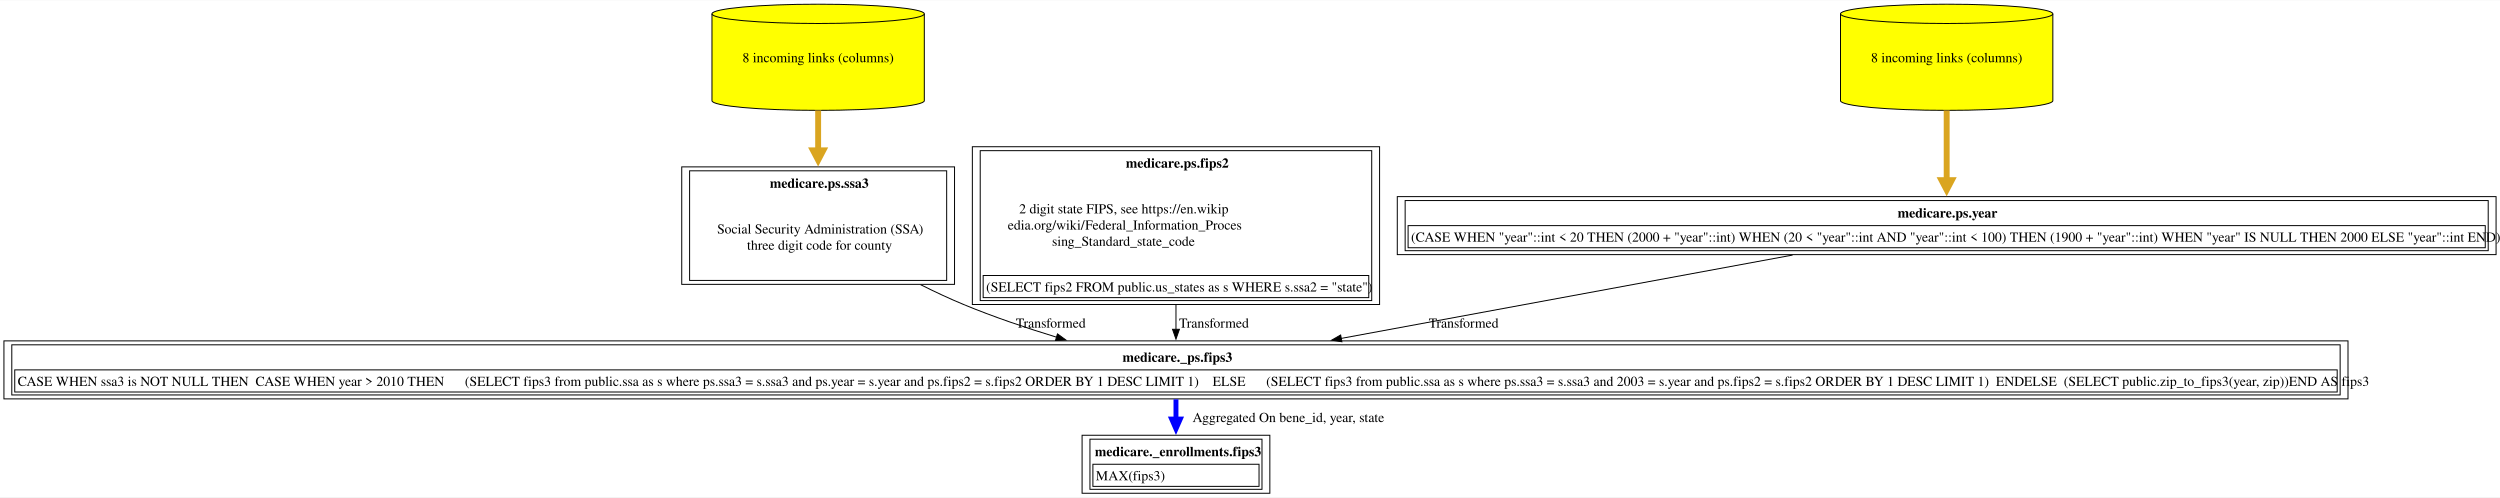
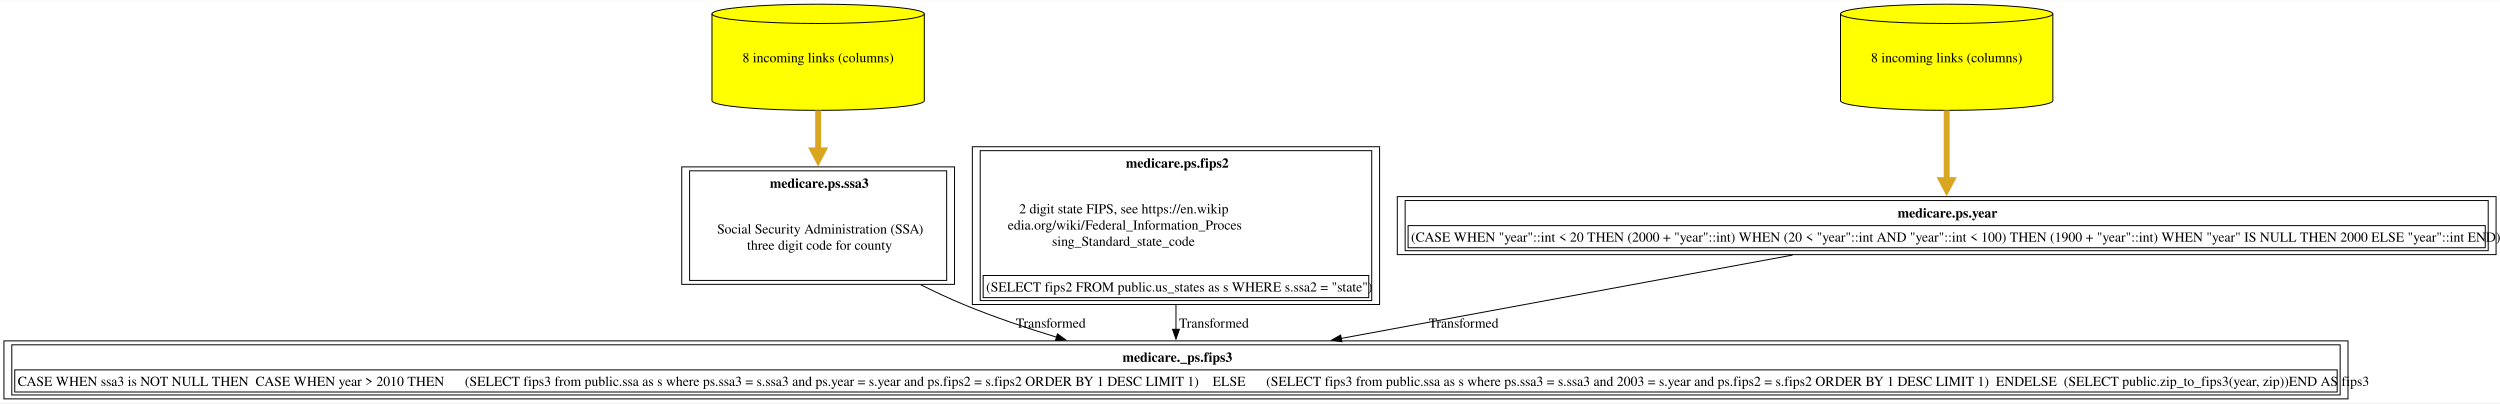
- <svg xmlns="http://www.w3.org/2000/svg" xmlns:xlink="http://www.w3.org/1999/xlink" width="2543pt" height="506pt" viewBox="0.00 0.00 2543.12 505.50">
-   <g id="graph0" class="graph" transform="scale(1 1) rotate(0) translate(4 501.5)">
-     <polygon fill="white" stroke="none" points="-4,4 -4,-501.5 2539.12,-501.5 2539.12,4 -4,4" />
+ <svg xmlns="http://www.w3.org/2000/svg" xmlns:xlink="http://www.w3.org/1999/xlink" width="2543pt" height="410pt" viewBox="0.00 0.00 2543.12 409.50">
+   <g id="graph0" class="graph" transform="scale(1 1) rotate(0) translate(4 405.5)">
+     <polygon fill="white" stroke="none" points="-4,4 -4,-405.5 2539.12,-405.5 2539.12,4 -4,4" />
    <g id="node1" class="node">
      <g id="a_node1">
-         <a xlink:href="../medicare._enrollments/fips3.html" xlink:title="&lt;TABLE&gt;" target="_blank">
-           <polygon fill="none" stroke="black" points="1287.75,-59 1096.75,-59 1096.75,0 1287.75,0 1287.75,-59" />
-           <text text-anchor="start" x="1109.75" y="-37.7" font-family="Times,serif" font-weight="bold" font-size="14.00">medicare._enrollments.fips3</text>
-           <polygon fill="none" stroke="black" points="1107.75,-7 1107.75,-29.5 1276.75,-29.5 1276.75,-7 1107.75,-7" />
-           <text text-anchor="start" x="1110.75" y="-13.2" font-family="Times,serif" font-size="14.00">MAX(fips3)</text>
-           <polygon fill="none" stroke="black" points="1104.75,-4 1104.75,-55 1279.75,-55 1279.75,-4 1104.75,-4" />
+         <a xlink:href="../medicare._ps/fips3.html" xlink:title="&lt;TABLE&gt;" target="_blank">
+           <polygon fill="none" stroke="black" points="2384.5,-59 0,-59 0,0 2384.5,0 2384.5,-59" />
+           <text text-anchor="start" x="1137.88" y="-37.7" font-family="Times,serif" font-weight="bold" font-size="14.00">medicare._ps.fips3</text>
+           <polygon fill="none" stroke="black" points="11,-7 11,-29.5 2373.5,-29.5 2373.5,-7 11,-7" />
+           <text text-anchor="start" x="14" y="-13.2" font-family="Times,serif" font-size="14.00">CASE WHEN ssa3 is NOT NULL THEN  CASE WHEN year &gt; 2010 THEN      (SELECT fips3 from public.ssa as s where ps.ssa3 = s.ssa3 and ps.year = s.year and ps.fips2 = s.fips2 ORDER BY 1 DESC LIMIT 1)    ELSE      (SELECT fips3 from public.ssa as s where ps.ssa3 = s.ssa3 and 2003 = s.year and ps.fips2 = s.fips2 ORDER BY 1 DESC LIMIT 1)  ENDELSE  (SELECT public.zip_to_fips3(year, zip))END AS fips3</text>
+           <polygon fill="none" stroke="black" points="8,-4 8,-55 2376.5,-55 2376.5,-4 8,-4" />
        </a>
      </g>
    </g>
    <g id="node2" class="node">
      <g id="a_node2">
-         <a xlink:href="../medicare._ps/fips3.html" xlink:title="&lt;TABLE&gt;" target="_blank">
-           <polygon fill="none" stroke="black" points="2384.5,-155 0,-155 0,-96 2384.5,-96 2384.5,-155" />
-           <text text-anchor="start" x="1137.88" y="-133.7" font-family="Times,serif" font-weight="bold" font-size="14.00">medicare._ps.fips3</text>
-           <polygon fill="none" stroke="black" points="11,-103 11,-125.5 2373.5,-125.5 2373.5,-103 11,-103" />
-           <text text-anchor="start" x="14" y="-109.2" font-family="Times,serif" font-size="14.00">CASE WHEN ssa3 is NOT NULL THEN  CASE WHEN year &gt; 2010 THEN      (SELECT fips3 from public.ssa as s where ps.ssa3 = s.ssa3 and ps.year = s.year and ps.fips2 = s.fips2 ORDER BY 1 DESC LIMIT 1)    ELSE      (SELECT fips3 from public.ssa as s where ps.ssa3 = s.ssa3 and 2003 = s.year and ps.fips2 = s.fips2 ORDER BY 1 DESC LIMIT 1)  ENDELSE  (SELECT public.zip_to_fips3(year, zip))END AS fips3</text>
-           <polygon fill="none" stroke="black" points="8,-100 8,-151 2376.5,-151 2376.5,-100 8,-100" />
+         <a xlink:href="../medicare.ps/ssa3.html" xlink:title="&lt;TABLE&gt;" target="_blank">
+           <polygon fill="none" stroke="black" points="967,-236 689.5,-236 689.5,-116.5 967,-116.5 967,-236" />
+           <text text-anchor="start" x="779.12" y="-214.7" font-family="Times,serif" font-weight="bold" font-size="14.00">medicare.ps.ssa3</text>
+           <text text-anchor="start" x="725.5" y="-168.2" font-family="Times,serif" font-size="14.00">Social Security Administration (SSA)</text>
+           <text text-anchor="start" x="755.88" y="-151.7" font-family="Times,serif" font-size="14.00">three digit code for county</text>
+           <polygon fill="none" stroke="black" points="697.5,-120.5 697.5,-232 959,-232 959,-120.5 697.5,-120.5" />
        </a>
      </g>
    </g>
    <g id="edge1" class="edge">
-       <path fill="none" stroke="blue" stroke-width="5" d="M1192.25,-95.53C1192.25,-89.13 1192.25,-82.2 1192.25,-75.33" />
-       <polygon fill="blue" stroke="blue" stroke-width="5" points="1196.63,-75.45 1192.25,-65.45 1187.88,-75.45 1196.63,-75.45" />
-       <text text-anchor="middle" x="1306.62" y="-72.45" font-family="Times,serif" font-size="14.00">	  Aggregated On bene_id, year, state</text>
+       <path fill="none" stroke="black" d="M932.52,-116.15C947,-108.91 961.85,-101.97 976.25,-96 1006.28,-83.55 1039.54,-72.29 1070.77,-62.75" />
+       <polygon fill="black" stroke="black" points="1071.71,-66.13 1080.27,-59.89 1069.69,-59.42 1071.71,-66.13" />
+       <text text-anchor="middle" x="1064.88" y="-72.45" font-family="Times,serif" font-size="14.00">  Transformed</text>
    </g>
    <g id="node3" class="node">
      <g id="a_node3">
-         <a xlink:href="../medicare.ps/ssa3.html" xlink:title="&lt;TABLE&gt;" target="_blank">
-           <polygon fill="none" stroke="black" points="967,-332 689.5,-332 689.5,-212.5 967,-212.5 967,-332" />
-           <text text-anchor="start" x="779.12" y="-310.7" font-family="Times,serif" font-weight="bold" font-size="14.00">medicare.ps.ssa3</text>
-           <text text-anchor="start" x="725.5" y="-264.2" font-family="Times,serif" font-size="14.00">Social Security Administration (SSA)</text>
-           <text text-anchor="start" x="755.88" y="-247.7" font-family="Times,serif" font-size="14.00">three digit code for county</text>
-           <polygon fill="none" stroke="black" points="697.5,-216.5 697.5,-328 959,-328 959,-216.5 697.5,-216.5" />
+         <a xlink:href="../medicare.ps/ssa3.html" xlink:title="8 incoming links (columns)" target="_blank">
+           <path fill="yellow" stroke="black" d="M936.25,-391.68C936.25,-397.1 887.84,-401.5 828.25,-401.5 768.66,-401.5 720.25,-397.1 720.25,-391.68 720.25,-391.68 720.25,-303.32 720.25,-303.32 720.25,-297.9 768.66,-293.5 828.25,-293.5 887.84,-293.5 936.25,-297.9 936.25,-303.32 936.25,-303.32 936.25,-391.68 936.25,-391.68" />
+           <path fill="none" stroke="black" d="M936.25,-391.68C936.25,-386.26 887.84,-381.86 828.25,-381.86 768.66,-381.86 720.25,-386.26 720.25,-391.68" />
+           <text text-anchor="middle" x="828.25" y="-342.45" font-family="Times,serif" font-size="14.00">8 incoming links (columns)</text>
        </a>
      </g>
    </g>
    <g id="edge2" class="edge">
-       <path fill="none" stroke="black" d="M932.52,-212.15C947,-204.91 961.85,-197.97 976.25,-192 1006.28,-179.55 1039.54,-168.29 1070.77,-158.75" />
-       <polygon fill="black" stroke="black" points="1071.71,-162.13 1080.27,-155.89 1069.69,-155.42 1071.71,-162.13" />
-       <text text-anchor="middle" x="1064.88" y="-168.45" font-family="Times,serif" font-size="14.00">  Transformed</text>
+       <path fill="none" stroke="goldenrod" stroke-width="6" d="M828.25,-293.41C828.25,-280.38 828.25,-266.19 828.25,-252.34" />
+       <polygon fill="goldenrod" stroke="goldenrod" stroke-width="6" points="833.5,-252.79 828.25,-242.79 823,-252.79 833.5,-252.79" />
    </g>
    <g id="node4" class="node">
      <g id="a_node4">
-         <a xlink:href="../medicare.ps/ssa3.html" xlink:title="8 incoming links (columns)" target="_blank">
-           <path fill="yellow" stroke="black" d="M936.25,-487.68C936.25,-493.1 887.84,-497.5 828.25,-497.5 768.66,-497.5 720.25,-493.1 720.25,-487.68 720.25,-487.68 720.25,-399.32 720.25,-399.32 720.25,-393.9 768.66,-389.5 828.25,-389.5 887.84,-389.5 936.25,-393.9 936.25,-399.32 936.25,-399.32 936.25,-487.68 936.25,-487.68" />
-           <path fill="none" stroke="black" d="M936.25,-487.68C936.25,-482.26 887.84,-477.86 828.25,-477.86 768.66,-477.86 720.25,-482.26 720.25,-487.68" />
-           <text text-anchor="middle" x="828.25" y="-438.45" font-family="Times,serif" font-size="14.00">8 incoming links (columns)</text>
+         <a xlink:href="../medicare.ps/fips2.html" xlink:title="&lt;TABLE&gt;" target="_blank">
+           <polygon fill="none" stroke="black" points="1399.38,-256.5 985.12,-256.5 985.12,-96 1399.38,-96 1399.38,-256.5" />
+           <text text-anchor="start" x="1141.25" y="-235.2" font-family="Times,serif" font-weight="bold" font-size="14.00">medicare.ps.fips2</text>
+           <text text-anchor="start" x="1032.75" y="-188.7" font-family="Times,serif" font-size="14.00">2 digit state FIPS, see https://en.wikip</text>
+           <text text-anchor="start" x="1021.12" y="-172.2" font-family="Times,serif" font-size="14.00">edia.org/wiki/Federal_Information_Proces</text>
+           <text text-anchor="start" x="1066.12" y="-155.7" font-family="Times,serif" font-size="14.00">sing_Standard_state_code</text>
+           <polygon fill="none" stroke="black" points="996.12,-103 996.12,-125.5 1388.38,-125.5 1388.38,-103 996.12,-103" />
+           <text text-anchor="start" x="999.12" y="-109.2" font-family="Times,serif" font-size="14.00">(SELECT fips2 FROM public.us_states as s WHERE s.ssa2 = "state")</text>
+           <polygon fill="none" stroke="black" points="993.12,-100 993.12,-252.5 1391.38,-252.5 1391.38,-100 993.12,-100" />
        </a>
      </g>
    </g>
    <g id="edge3" class="edge">
-       <path fill="none" stroke="goldenrod" stroke-width="6" d="M828.25,-389.41C828.25,-376.38 828.25,-362.19 828.25,-348.34" />
-       <polygon fill="goldenrod" stroke="goldenrod" stroke-width="6" points="833.5,-348.79 828.25,-338.79 823,-348.79 833.5,-348.79" />
+       <path fill="none" stroke="black" d="M1192.25,-95.68C1192.25,-87.04 1192.25,-78.54 1192.25,-70.68" />
+       <polygon fill="black" stroke="black" points="1195.75,-70.81 1192.25,-60.81 1188.75,-70.81 1195.75,-70.81" />
+       <text text-anchor="middle" x="1230.88" y="-72.45" font-family="Times,serif" font-size="14.00">  Transformed</text>
    </g>
    <g id="node5" class="node">
      <g id="a_node5">
-         <a xlink:href="../medicare.ps/fips2.html" xlink:title="&lt;TABLE&gt;" target="_blank">
-           <polygon fill="none" stroke="black" points="1399.38,-352.5 985.12,-352.5 985.12,-192 1399.38,-192 1399.38,-352.5" />
-           <text text-anchor="start" x="1141.25" y="-331.2" font-family="Times,serif" font-weight="bold" font-size="14.00">medicare.ps.fips2</text>
-           <text text-anchor="start" x="1032.75" y="-284.7" font-family="Times,serif" font-size="14.00">2 digit state FIPS, see https://en.wikip</text>
-           <text text-anchor="start" x="1021.12" y="-268.2" font-family="Times,serif" font-size="14.00">edia.org/wiki/Federal_Information_Proces</text>
-           <text text-anchor="start" x="1066.12" y="-251.7" font-family="Times,serif" font-size="14.00">sing_Standard_state_code</text>
-           <polygon fill="none" stroke="black" points="996.12,-199 996.12,-221.5 1388.38,-221.5 1388.38,-199 996.12,-199" />
-           <text text-anchor="start" x="999.12" y="-205.2" font-family="Times,serif" font-size="14.00">(SELECT fips2 FROM public.us_states as s WHERE s.ssa2 = "state")</text>
-           <polygon fill="none" stroke="black" points="993.12,-196 993.12,-348.5 1391.38,-348.5 1391.38,-196 993.12,-196" />
+         <a xlink:href="../medicare.ps/year.html" xlink:title="&lt;TABLE&gt;" target="_blank">
+           <polygon fill="none" stroke="black" points="2535.12,-205.75 1417.38,-205.75 1417.38,-146.75 2535.12,-146.75 2535.12,-205.75" />
+           <text text-anchor="start" x="1926.38" y="-184.45" font-family="Times,serif" font-weight="bold" font-size="14.00">medicare.ps.year</text>
+           <polygon fill="none" stroke="black" points="1428.38,-153.75 1428.38,-176.25 2524.12,-176.25 2524.12,-153.75 1428.38,-153.75" />
+           <text text-anchor="start" x="1431.38" y="-159.95" font-family="Times,serif" font-size="14.00">(CASE WHEN "year"::int &lt; 20 THEN (2000 + "year"::int) WHEN (20 &lt; "year"::int AND "year"::int &lt; 100) THEN (1900 + "year"::int) WHEN "year" IS NULL THEN 2000 ELSE "year"::int END)</text>
+           <polygon fill="none" stroke="black" points="1425.38,-150.75 1425.38,-201.75 2527.12,-201.75 2527.12,-150.75 1425.38,-150.75" />
        </a>
      </g>
    </g>
    <g id="edge4" class="edge">
-       <path fill="none" stroke="black" d="M1192.25,-191.68C1192.25,-183.04 1192.25,-174.54 1192.25,-166.68" />
-       <polygon fill="black" stroke="black" points="1195.75,-166.81 1192.25,-156.81 1188.75,-166.81 1195.75,-166.81" />
-       <text text-anchor="middle" x="1230.88" y="-168.45" font-family="Times,serif" font-size="14.00">  Transformed</text>
+       <path fill="none" stroke="black" d="M1819.48,-146.31C1686.46,-121.75 1496.08,-86.6 1360.02,-61.47" />
+       <polygon fill="black" stroke="black" points="1361.04,-58.1 1350.57,-59.73 1359.77,-64.99 1361.04,-58.1" />
+       <text text-anchor="middle" x="1484.88" y="-72.45" font-family="Times,serif" font-size="14.00">  Transformed</text>
    </g>
    <g id="node6" class="node">
      <g id="a_node6">
-         <a xlink:href="../medicare.ps/year.html" xlink:title="&lt;TABLE&gt;" target="_blank">
-           <polygon fill="none" stroke="black" points="2535.12,-301.75 1417.38,-301.75 1417.38,-242.75 2535.12,-242.75 2535.12,-301.75" />
-           <text text-anchor="start" x="1926.38" y="-280.45" font-family="Times,serif" font-weight="bold" font-size="14.00">medicare.ps.year</text>
-           <polygon fill="none" stroke="black" points="1428.38,-249.75 1428.38,-272.25 2524.12,-272.25 2524.12,-249.75 1428.38,-249.75" />
-           <text text-anchor="start" x="1431.38" y="-255.95" font-family="Times,serif" font-size="14.00">(CASE WHEN "year"::int &lt; 20 THEN (2000 + "year"::int) WHEN (20 &lt; "year"::int AND "year"::int &lt; 100) THEN (1900 + "year"::int) WHEN "year" IS NULL THEN 2000 ELSE "year"::int END)</text>
-           <polygon fill="none" stroke="black" points="1425.38,-246.75 1425.38,-297.75 2527.12,-297.75 2527.12,-246.75 1425.38,-246.75" />
+         <a xlink:href="../medicare.ps/year.html" xlink:title="8 incoming links (columns)" target="_blank">
+           <path fill="yellow" stroke="black" d="M2084.25,-391.68C2084.25,-397.1 2035.84,-401.5 1976.25,-401.5 1916.66,-401.5 1868.25,-397.1 1868.25,-391.68 1868.25,-391.68 1868.25,-303.32 1868.25,-303.32 1868.25,-297.9 1916.66,-293.5 1976.25,-293.5 2035.84,-293.5 2084.25,-297.9 2084.25,-303.32 2084.25,-303.32 2084.25,-391.68 2084.25,-391.68" />
+           <path fill="none" stroke="black" d="M2084.25,-391.68C2084.25,-386.26 2035.84,-381.86 1976.25,-381.86 1916.66,-381.86 1868.25,-386.26 1868.25,-391.68" />
+           <text text-anchor="middle" x="1976.25" y="-342.45" font-family="Times,serif" font-size="14.00">8 incoming links (columns)</text>
        </a>
      </g>
    </g>
    <g id="edge5" class="edge">
-       <path fill="none" stroke="black" d="M1819.48,-242.31C1686.46,-217.75 1496.08,-182.6 1360.02,-157.47" />
-       <polygon fill="black" stroke="black" points="1361.04,-154.1 1350.57,-155.73 1359.77,-160.99 1361.04,-154.1" />
-       <text text-anchor="middle" x="1484.88" y="-168.45" font-family="Times,serif" font-size="14.00">  Transformed</text>
-     </g>
-     <g id="node7" class="node">
-       <g id="a_node7">
-         <a xlink:href="../medicare.ps/year.html" xlink:title="8 incoming links (columns)" target="_blank">
-           <path fill="yellow" stroke="black" d="M2084.25,-487.68C2084.25,-493.1 2035.84,-497.5 1976.25,-497.5 1916.66,-497.5 1868.25,-493.1 1868.25,-487.68 1868.25,-487.68 1868.25,-399.32 1868.25,-399.32 1868.25,-393.9 1916.66,-389.5 1976.25,-389.5 2035.84,-389.5 2084.25,-393.9 2084.25,-399.32 2084.25,-399.32 2084.25,-487.68 2084.25,-487.68" />
-           <path fill="none" stroke="black" d="M2084.25,-487.68C2084.25,-482.26 2035.84,-477.86 1976.25,-477.86 1916.66,-477.86 1868.25,-482.26 1868.25,-487.68" />
-           <text text-anchor="middle" x="1976.25" y="-438.45" font-family="Times,serif" font-size="14.00">8 incoming links (columns)</text>
-         </a>
-       </g>
-     </g>
-     <g id="edge6" class="edge">
-       <path fill="none" stroke="goldenrod" stroke-width="6" d="M1976.25,-389.41C1976.25,-366.62 1976.25,-340.26 1976.25,-318.42" />
-       <polygon fill="goldenrod" stroke="goldenrod" stroke-width="6" points="1981.5,-318.48 1976.25,-308.48 1971,-318.48 1981.5,-318.48" />
+       <path fill="none" stroke="goldenrod" stroke-width="6" d="M1976.25,-293.41C1976.25,-270.62 1976.25,-244.26 1976.25,-222.42" />
+       <polygon fill="goldenrod" stroke="goldenrod" stroke-width="6" points="1981.5,-222.48 1976.25,-212.48 1971,-222.48 1981.5,-222.48" />
    </g>
  </g>
</svg>
